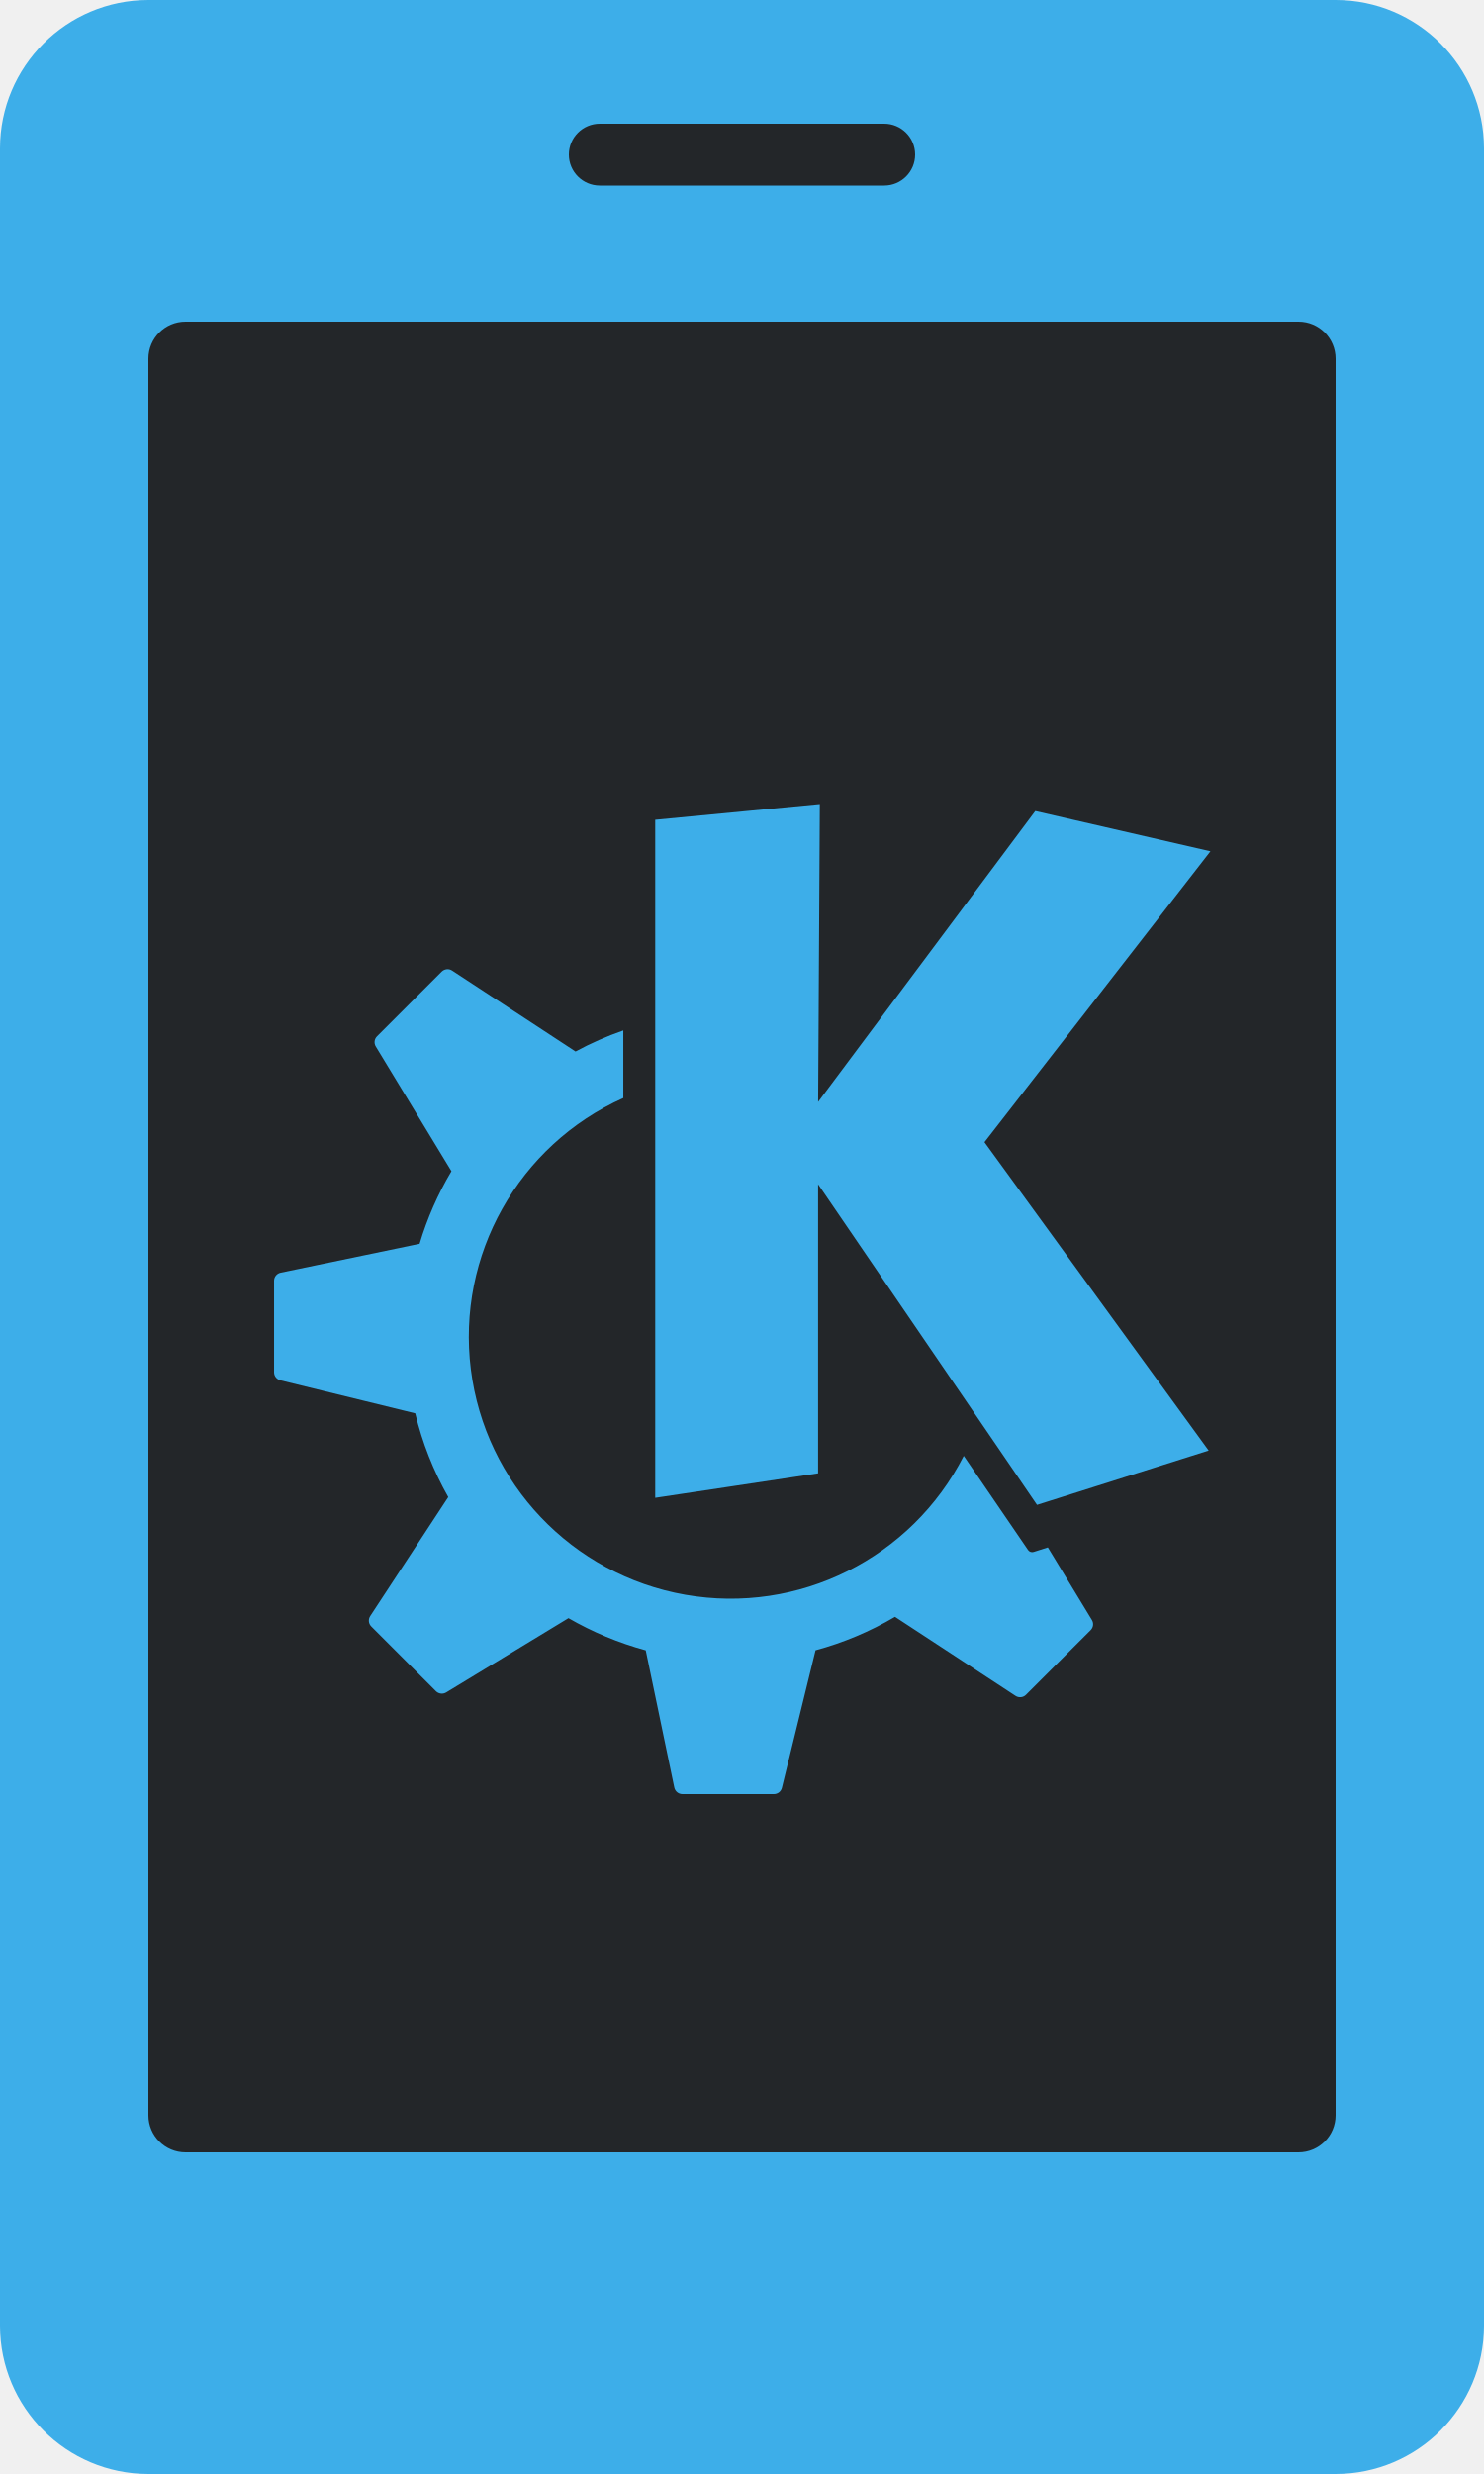
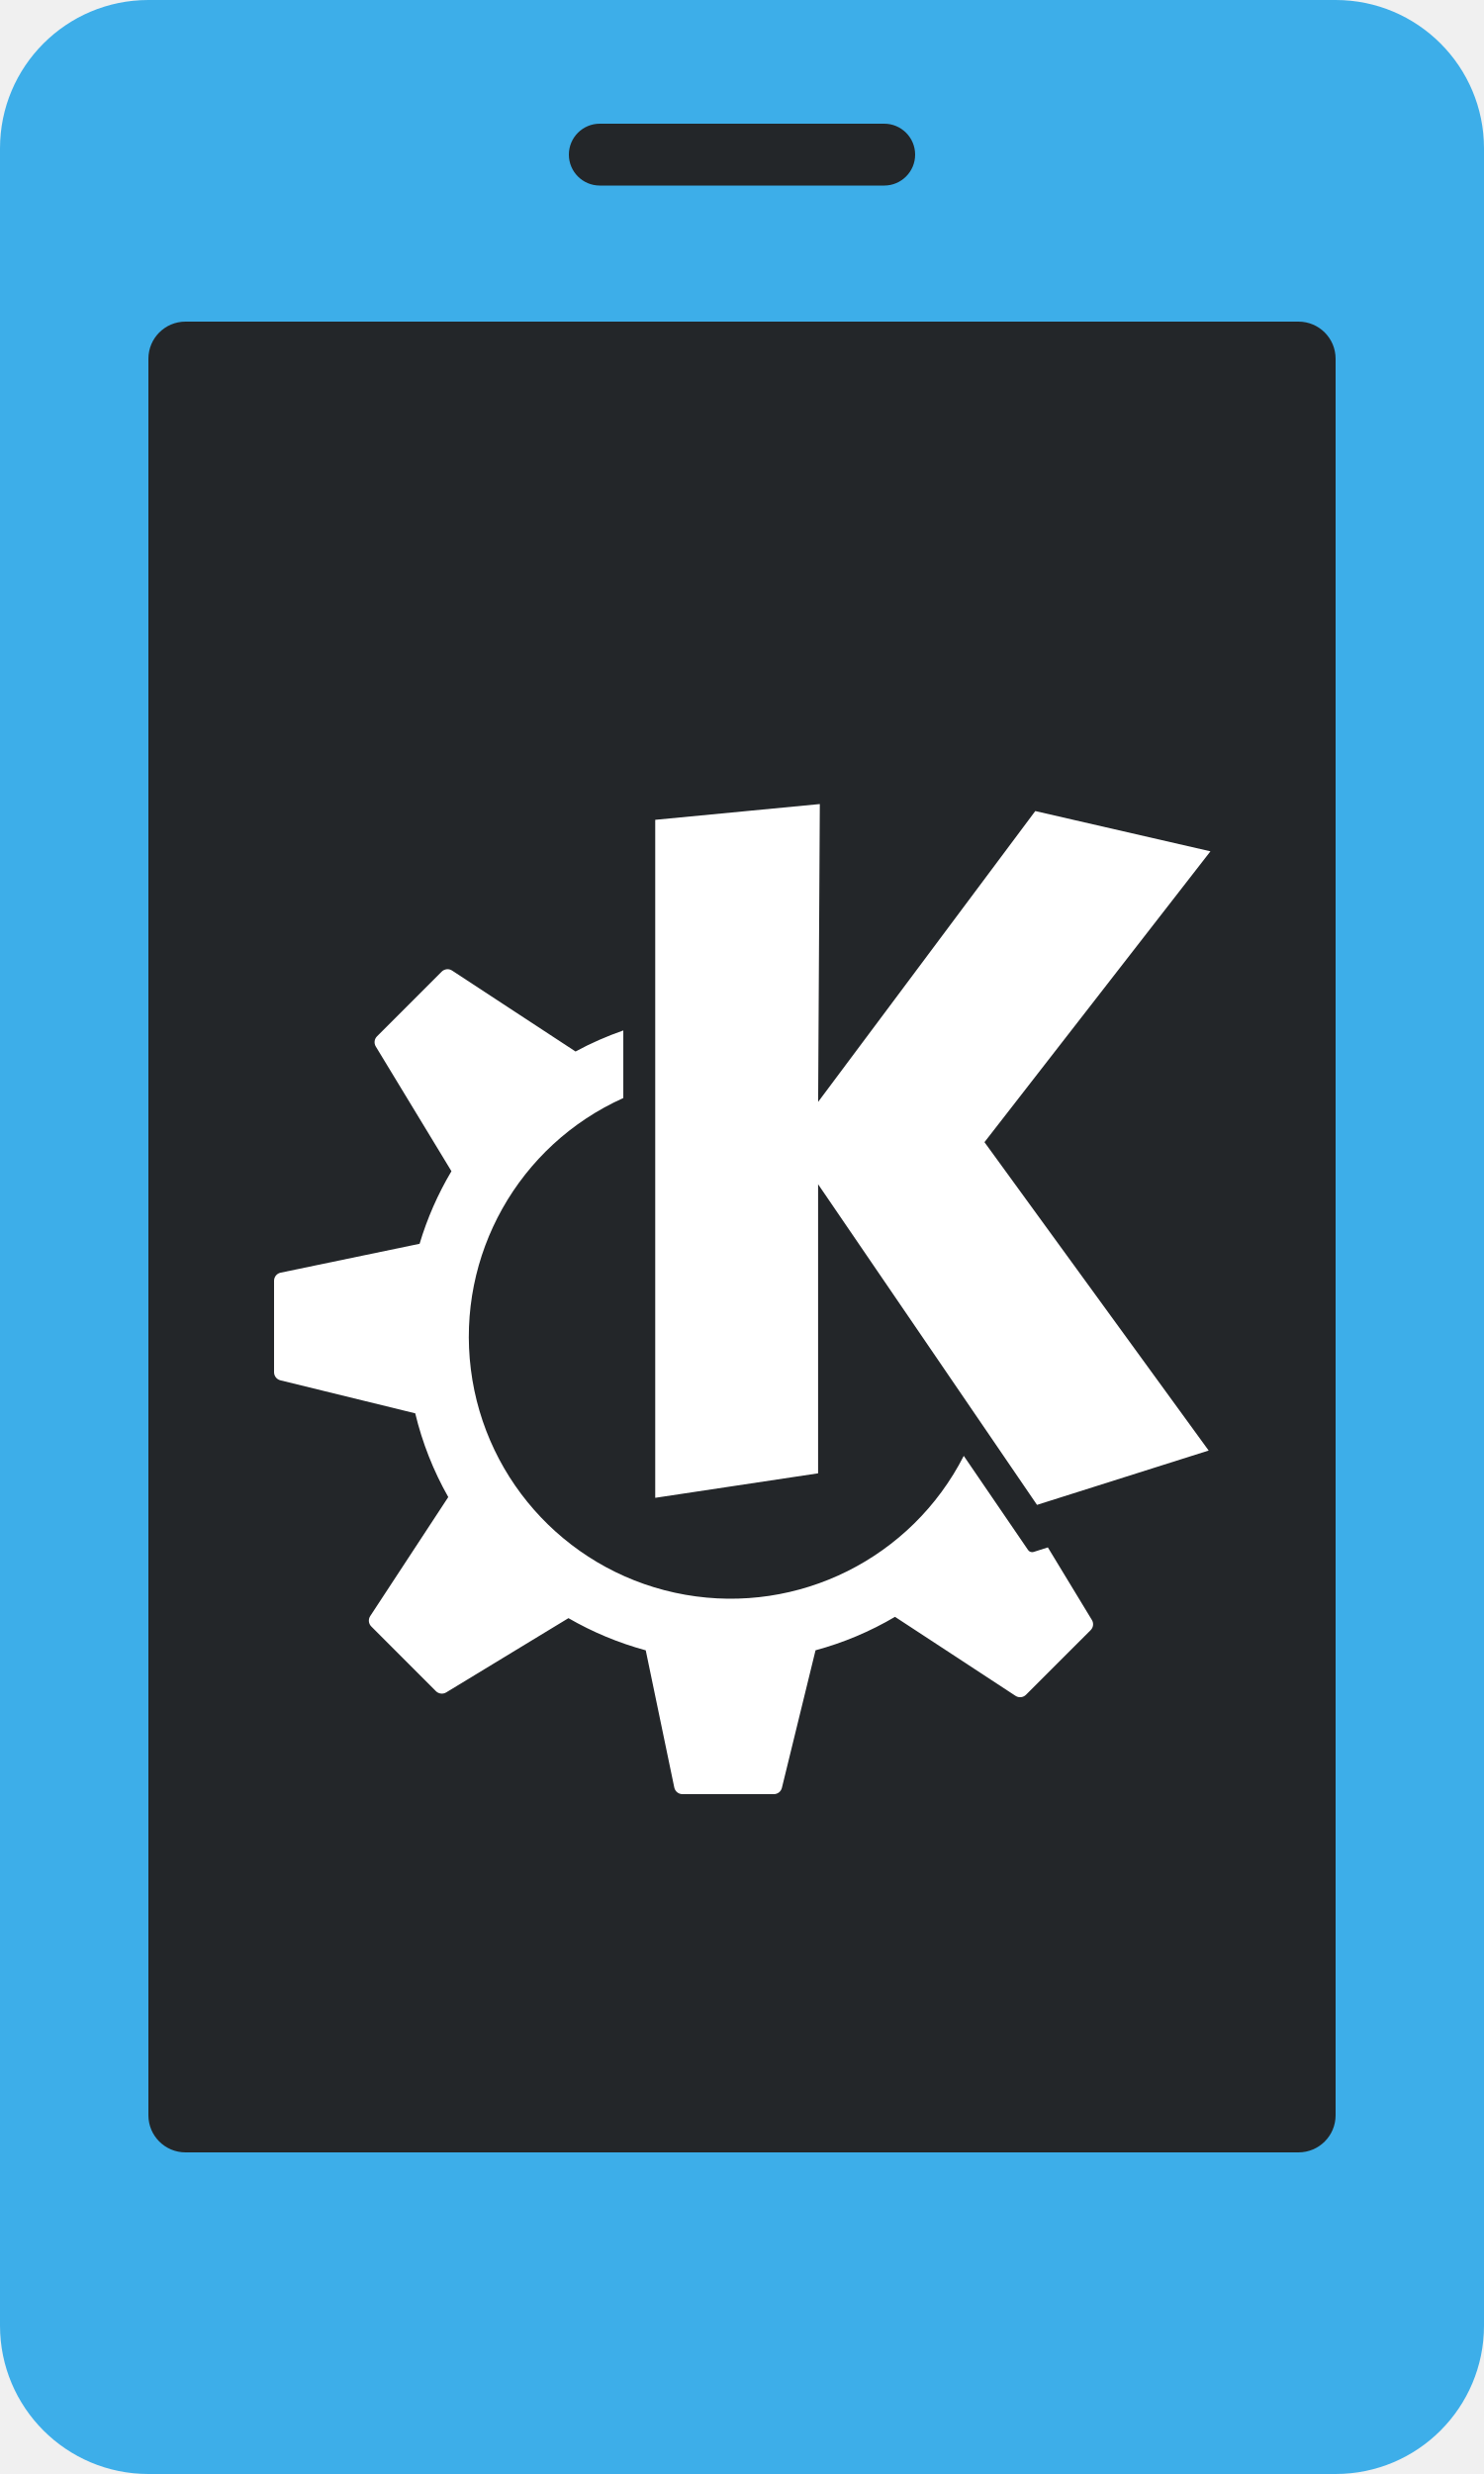
<svg xmlns="http://www.w3.org/2000/svg" viewBox="0 0 240 400">
  <rect width="240" height="400" rx="24" fill="#3DAEE9" />
  <rect x="24" y="52" width="192" height="296" rx="6" fill="#232629" />
  <rect x="92" y="20" width="56" height="10" rx="5" fill="#232629" />
  <g transform="translate(40 130) scale(6.67)">
-     <path fill="#3DAEE9" d="M13.881 0L9.89.382v16.435l3.949-.594V9.216l5.308 7.772l4.162-1.317l-5.436-7.475l5.479-7.05L19.105.17L13.84 7.22zM4.834 4.005a.2.2 0 0 0-.123.059L3.145 5.63a.2.2 0 0 0-.03.248L4.949 8.9a7.8 7.8 0 0 0-.772 1.759l-3.367.7a.2.2 0 0 0-.162.199v2.215c0 .093.064.174.155.196l3.268.8a7.8 7.8 0 0 0 .801 2.03L2.98 19.683a.2.2 0 0 0 .027.254l1.566 1.567a.204.204 0 0 0 .249.03l2.964-1.8c.582.336 1.21.6 1.874.78l.692 3.325c.02.094.102.161.198.161h2.215a.2.2 0 0 0 .197-.155l.815-3.332a7.8 7.8 0 0 0 1.927-.811l2.922 1.915c.08.053.186.042.254-.026l1.567-1.566a.2.2 0 0 0 .03-.248l-1.067-1.758l-.345.11a.12.12 0 0 1-.135-.047L17.371 15.8a6.347 6.347 0 1 1-8.255-8.674V5.488c-.401.14-.79.31-1.159.511l-.001-.002l-2.99-1.96a.2.2 0 0 0-.132-.033Z" />
+     <path fill="#FFFFFF" d="M13.881 0L9.89.382v16.435l3.949-.594V9.216l5.308 7.772l4.162-1.317l-5.436-7.475l5.479-7.05L19.105.17L13.84 7.22zM4.834 4.005a.2.2 0 0 0-.123.059L3.145 5.63a.2.2 0 0 0-.03.248L4.949 8.9a7.8 7.8 0 0 0-.772 1.759l-3.367.7a.2.2 0 0 0-.162.199v2.215c0 .093.064.174.155.196l3.268.8a7.8 7.8 0 0 0 .801 2.03L2.98 19.683a.2.2 0 0 0 .027.254l1.566 1.567a.204.204 0 0 0 .249.03l2.964-1.8c.582.336 1.21.6 1.874.78l.692 3.325c.02.094.102.161.198.161h2.215a.2.2 0 0 0 .197-.155l.815-3.332a7.8 7.8 0 0 0 1.927-.811l2.922 1.915c.08.053.186.042.254-.026l1.567-1.566a.2.2 0 0 0 .03-.248l-1.067-1.758l-.345.11a.12.12 0 0 1-.135-.047L17.371 15.8a6.347 6.347 0 1 1-8.255-8.674V5.488c-.401.14-.79.31-1.159.511l-.001-.002l-2.99-1.96a.2.2 0 0 0-.132-.033Z" />
  </g>
</svg>
